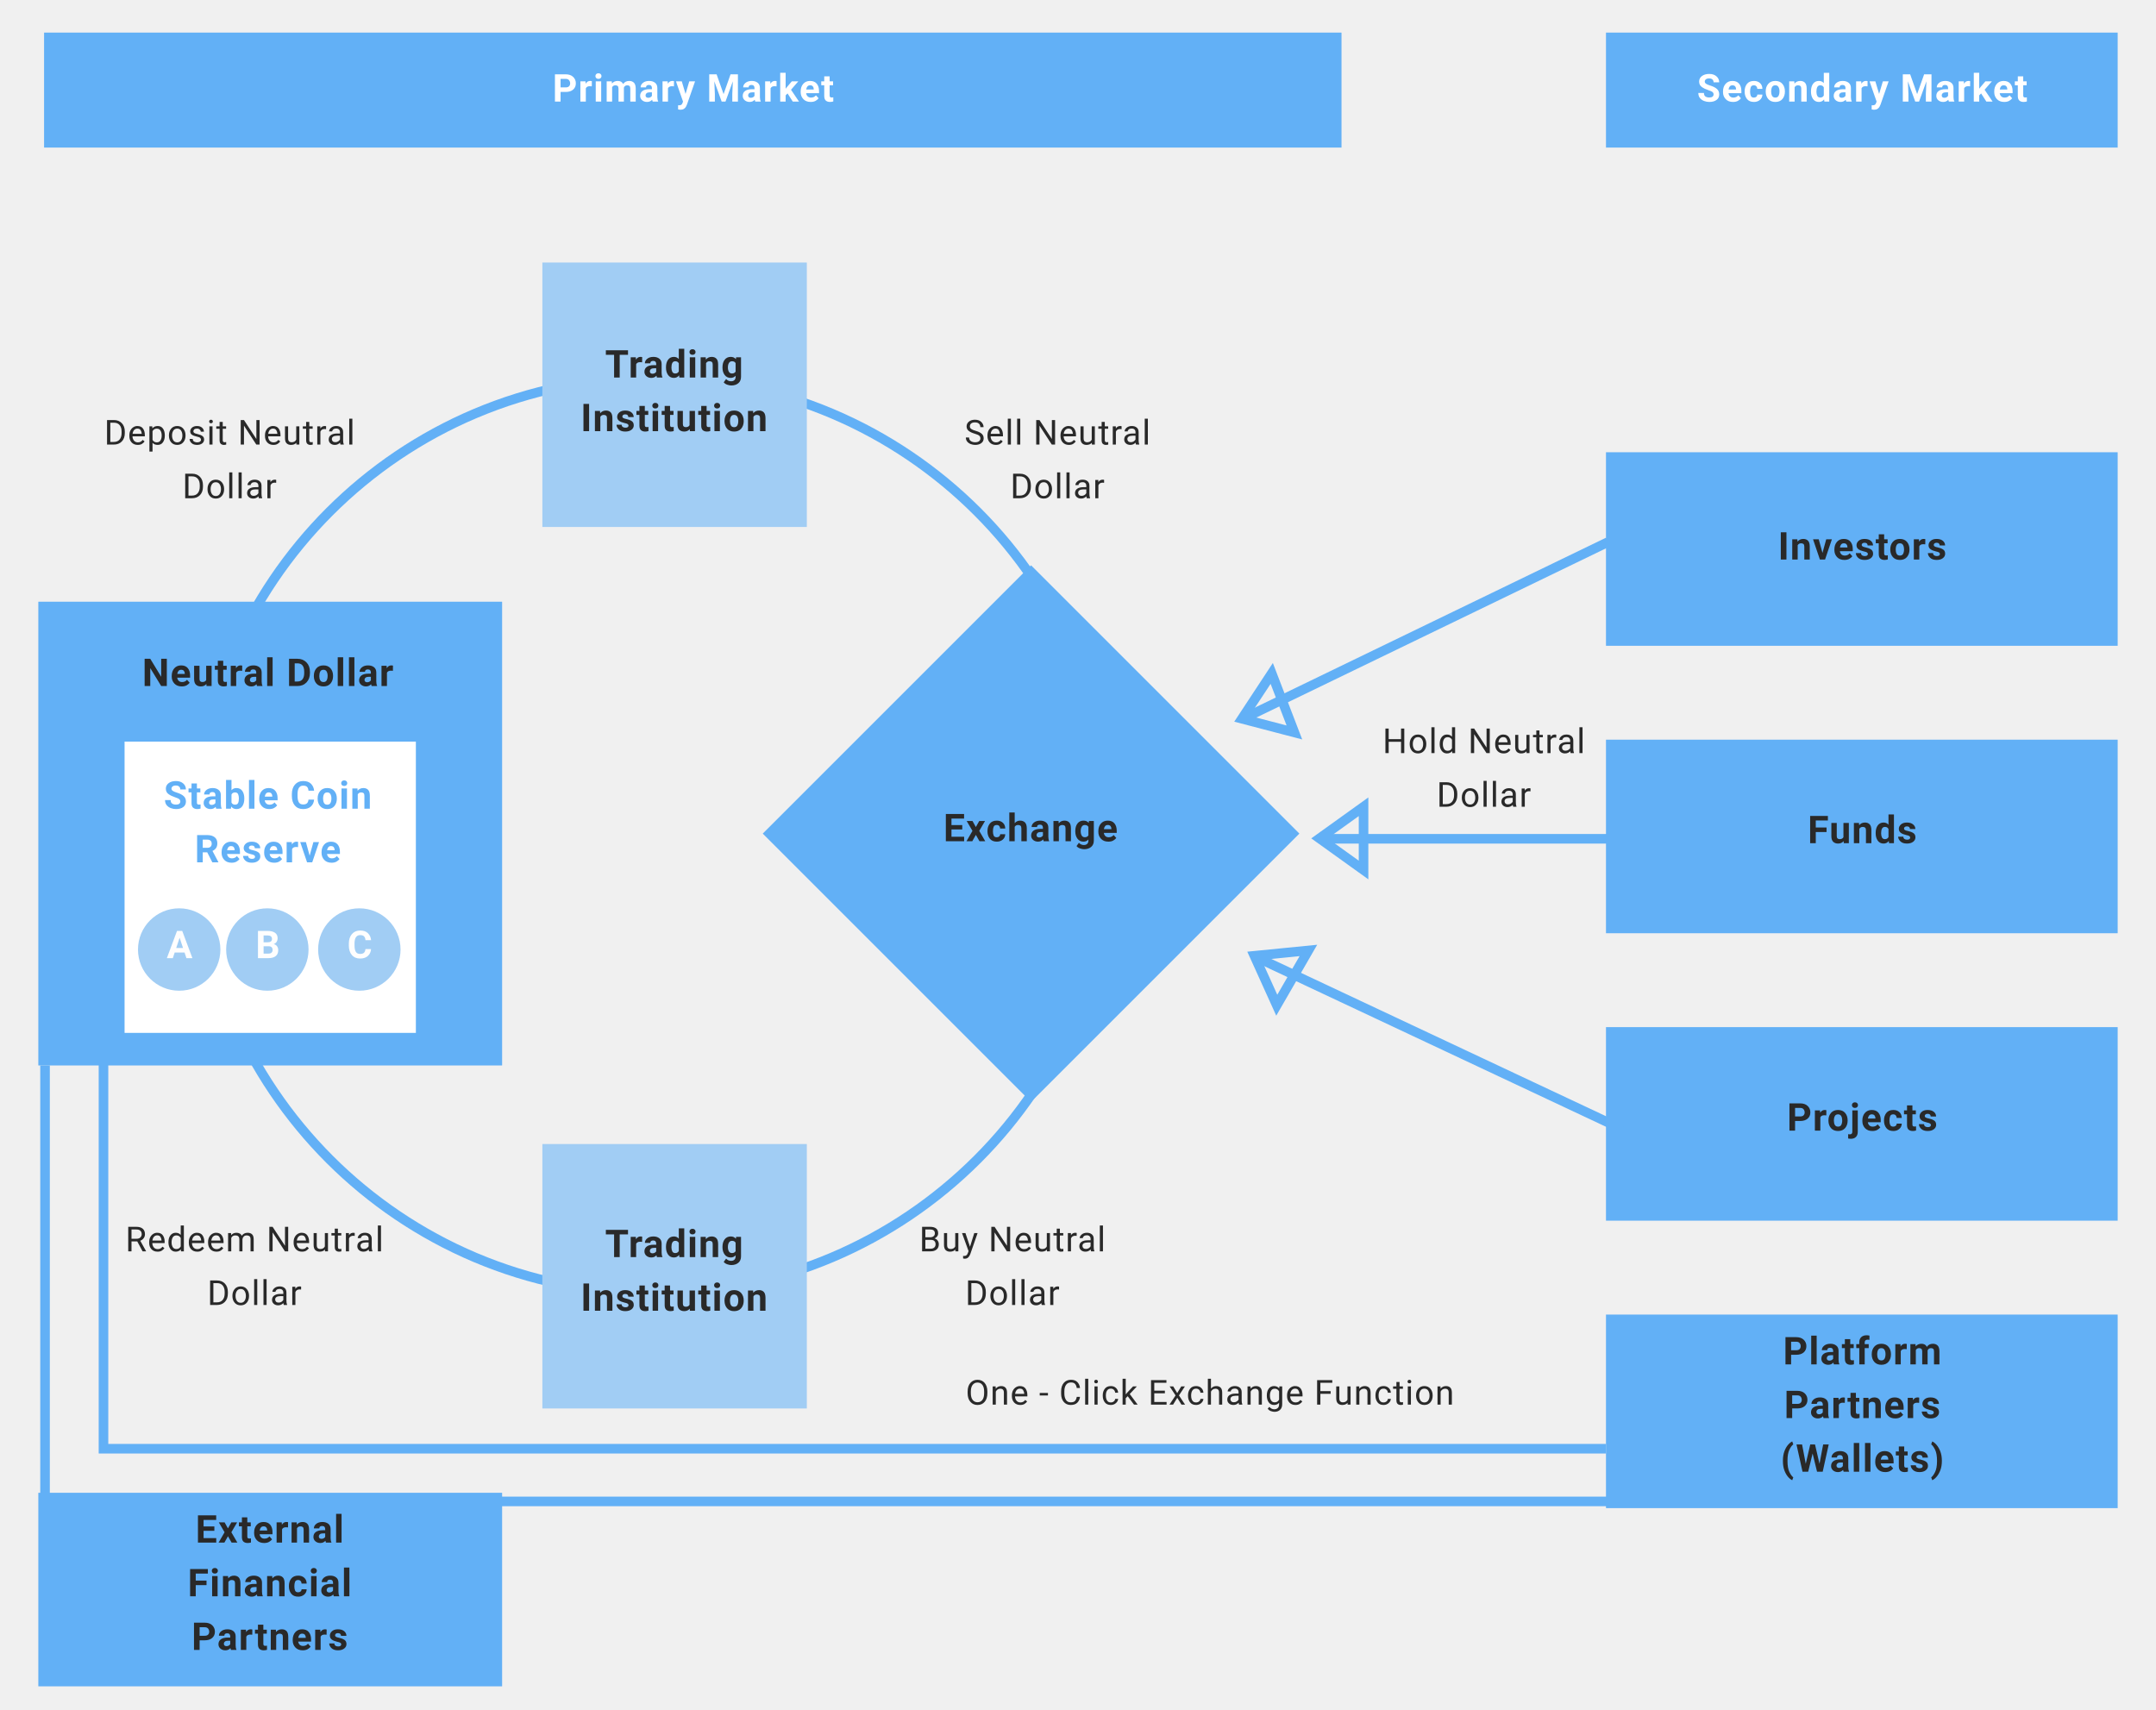
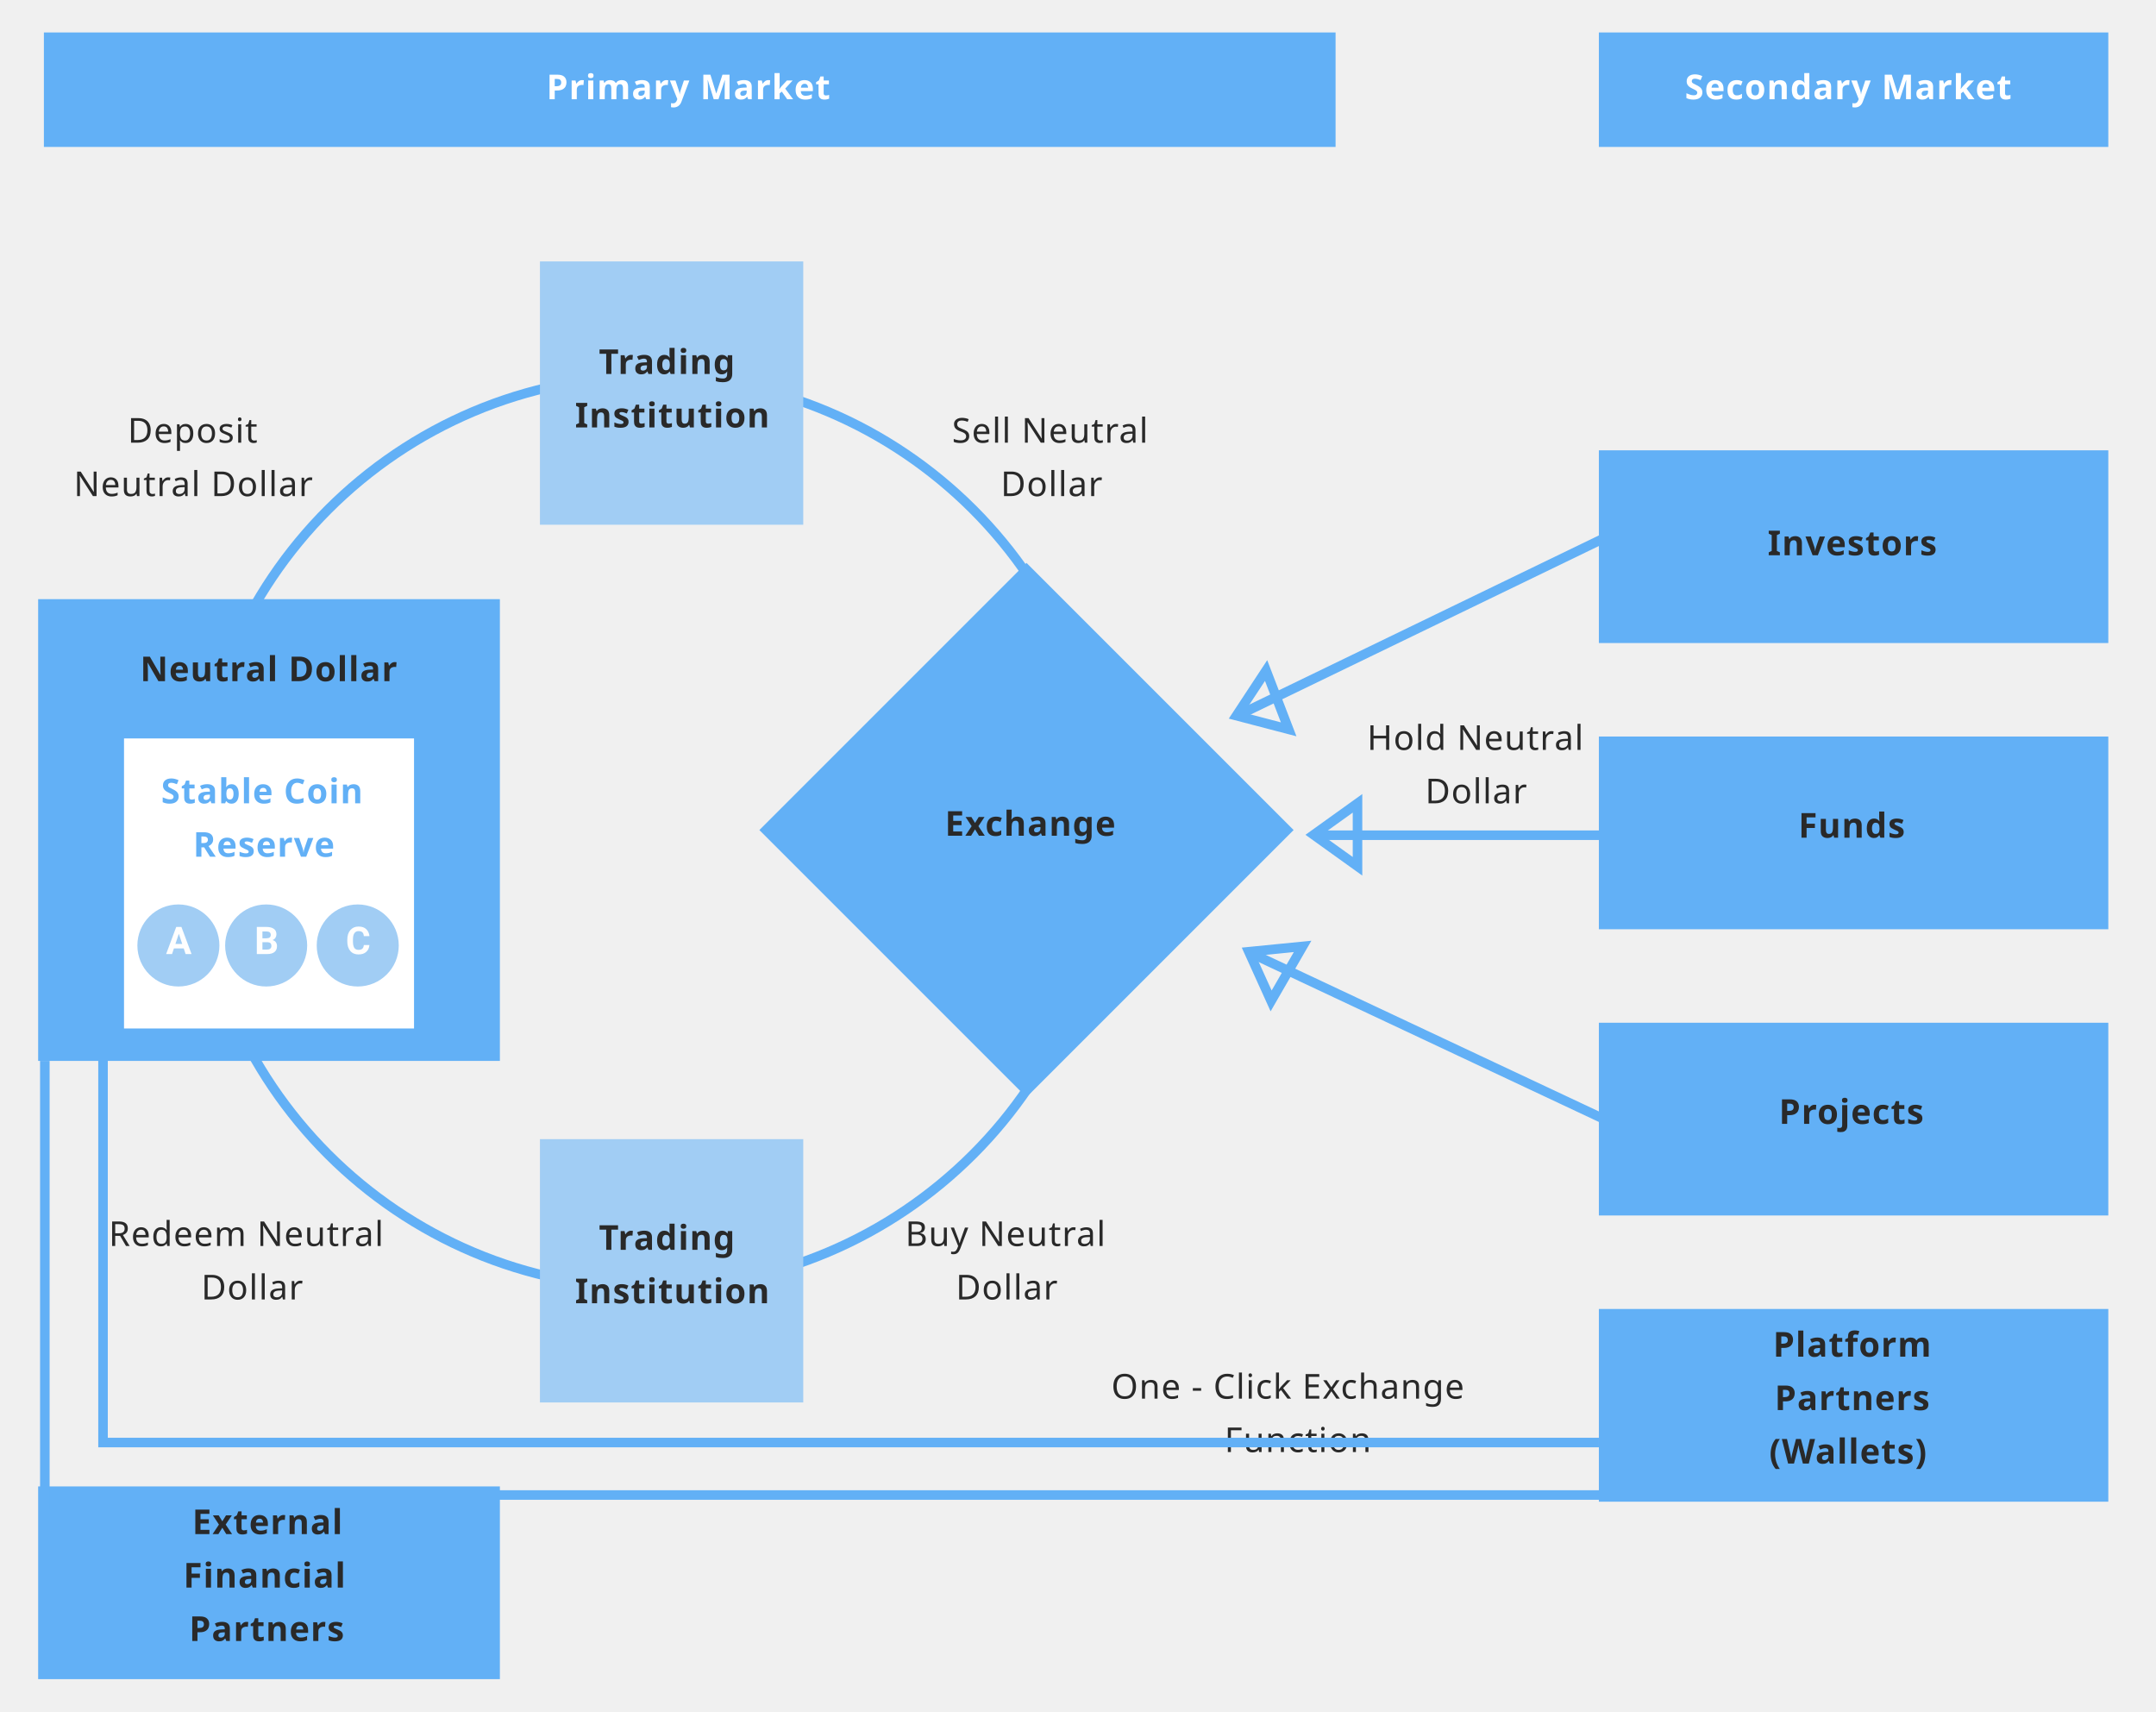
- <svg xmlns="http://www.w3.org/2000/svg" width="1125px" height="892px" viewBox="0 0 1125 892" version="1.1">
-   <g id="Desktop-HD-Copy-2" stroke="none" stroke-width="1" fill="none" fill-rule="evenodd">
+ <svg xmlns="http://www.w3.org/2000/svg" width="1130px" height="897px" viewBox="0 0 1130 897" version="1.1">
+   <g id="Desktop-HD-Copy-4" stroke="none" stroke-width="1" fill="none" fill-rule="evenodd">
    <g id="Group-20" transform="translate(-158, -373)">
      <g id="Group-18" transform="translate(178, 390)">
        <circle id="Oval" stroke="#62B0F6" stroke-width="5" fill-rule="nonzero" cx="321" cy="419" r="239" />
        <rect id="Rectangle" fill="#A1CDF4" fill-rule="nonzero" x="263" y="120" width="138" height="138" />
        <rect id="Rectangle-Copy-6" fill="#A1CDF4" fill-rule="nonzero" x="263" y="580" width="138" height="138" />
        <rect id="Rectangle-Copy-13" fill="#62B0F6" fill-rule="nonzero" x="0" y="297" width="242" height="242" />
        <rect id="Rectangle-Copy-15" fill="#FFFFFF" fill-rule="nonzero" x="45" y="370" width="152" height="152" />
        <rect id="Rectangle-Copy-14" fill="#62B0F6" fill-rule="nonzero" transform="translate(518.0071, 418.0071) rotate(-315) translate(-518.0071, -418.0071) " x="419.007" y="319.007" width="198" height="198" />
-         <text id="Header_Body-text1-Copy-3" font-family="Roboto-Bold, Roboto" font-size="20" font-weight="bold" line-spacing="28" letter-spacing="0.556" fill="#292929">
-           <tspan x="295.729" y="180">Trading </tspan>
-           <tspan x="282.997" y="208">Institution</tspan>
+         <text id="Header_Body-text1-Copy-3" font-family="Poppins-Bold, Poppins" font-size="18" font-weight="bold" line-spacing="28" letter-spacing="0.5" fill="#292929">
+           <tspan x="293.874" y="179">Trading </tspan>
+           <tspan x="281.352" y="207">Institution</tspan>
        </text>
-         <text id="Header_Body-text1-Copy-14" font-family="Roboto-Regular, Roboto" font-size="18" font-weight="normal" line-spacing="28" letter-spacing="0.5" fill="#292929">
-           <tspan x="483.262" y="215">Sell Neutral </tspan>
-           <tspan x="507.156" y="243">Dollar</tspan>
+         <text id="Header_Body-text1-Copy-14" font-family="Poppins-Regular, Poppins" font-size="18" font-weight="normal" line-spacing="28" letter-spacing="0.5" fill="#292929">
+           <tspan x="478.953" y="215">Sell Neutral </tspan>
+           <tspan x="504.472" y="243">Dollar</tspan>
        </text>
-         <text id="Header_Body-text1-Copy-22" font-family="Roboto-Regular, Roboto" font-size="18" font-weight="normal" line-spacing="28" letter-spacing="0.5" fill="#292929">
-           <tspan x="483.862" y="716">One - Click Exchange Function</tspan>
+         <text id="Header_Body-text1-Copy-22" font-family="Poppins-Regular, Poppins" font-size="18" font-weight="normal" line-spacing="28" letter-spacing="0.5" fill="#292929">
+           <tspan x="562.453" y="716">One - Click Exchange </tspan>
+           <tspan x="621.791" y="744">Function</tspan>
        </text>
-         <text id="Header_Body-text1-Copy-16" font-family="Roboto-Regular, Roboto" font-size="18" font-weight="normal" line-spacing="28" letter-spacing="0.5" fill="#292929">
-           <tspan x="34.371" y="215">Deposit Neutral </tspan>
-           <tspan x="75.156" y="243">Dollar</tspan>
+         <text id="Header_Body-text1-Copy-16" font-family="Poppins-Regular, Poppins" font-size="18" font-weight="normal" line-spacing="28" letter-spacing="0.5" fill="#292929">
+           <tspan x="46.935" y="215">Deposit </tspan>
+           <tspan x="18.669" y="243">Neutral Dollar</tspan>
        </text>
-         <text id="Header_Body-text1-Copy-17" font-family="Roboto-Regular, Roboto" font-size="18" font-weight="normal" line-spacing="28" letter-spacing="0.5" fill="#292929">
-           <tspan x="45.428" y="636">Redeem Neutral </tspan>
-           <tspan x="88.156" y="664">Dollar</tspan>
+         <text id="Header_Body-text1-Copy-17" font-family="Poppins-Regular, Poppins" font-size="18" font-weight="normal" line-spacing="28" letter-spacing="0.5" fill="#292929">
+           <tspan x="37.025" y="636">Redeem Neutral </tspan>
+           <tspan x="85.472" y="664">Dollar</tspan>
        </text>
-         <text id="Header_Body-text1-Copy-15" font-family="Roboto-Regular, Roboto" font-size="18" font-weight="normal" line-spacing="28" letter-spacing="0.5" fill="#292929">
-           <tspan x="459.665" y="636">Buy Neutral </tspan>
-           <tspan x="483.656" y="664">Dollar</tspan>
+         <text id="Header_Body-text1-Copy-15" font-family="Poppins-Regular, Poppins" font-size="18" font-weight="normal" line-spacing="28" letter-spacing="0.5" fill="#292929">
+           <tspan x="454.47" y="636">Buy Neutral </tspan>
+           <tspan x="480.972" y="664">Dollar</tspan>
        </text>
-         <text id="Header_Body-text1-Copy-24" font-family="Roboto-Regular, Roboto" font-size="18" font-weight="normal" line-spacing="28" letter-spacing="0.5" fill="#292929">
-           <tspan x="701.429" y="376">Hold Neutral</tspan>
-           <tspan x="729.656" y="404">Dollar</tspan>
+         <text id="Header_Body-text1-Copy-24" font-family="Poppins-Regular, Poppins" font-size="18" font-weight="normal" line-spacing="28" letter-spacing="0.5" fill="#292929">
+           <tspan x="696.528" y="376">Hold Neutral</tspan>
+           <tspan x="726.972" y="404">Dollar</tspan>
        </text>
-         <text id="Header_Body-text1-Copy-5" font-family="Roboto-Bold, Roboto" font-size="20" font-weight="bold" line-spacing="28" letter-spacing="0.556" fill="#292929">
-           <tspan x="472.277" y="422">Exchange</tspan>
+         <text id="Header_Body-text1-Copy-5" font-family="Poppins-Bold, Poppins" font-size="18" font-weight="bold" line-spacing="28" letter-spacing="0.5" fill="#292929">
+           <tspan x="475.253" y="421">Exchange</tspan>
        </text>
-         <text id="Header_Body-text1-Copy-9" font-family="Roboto-Bold, Roboto" font-size="20" font-weight="bold" line-spacing="28" letter-spacing="0.556" fill="#292929">
-           <tspan x="54.202" y="341">Neutral Dollar</tspan>
+         <text id="Header_Body-text1-Copy-9" font-family="Poppins-Bold, Poppins" font-size="18" font-weight="bold" line-spacing="28" letter-spacing="0.5" fill="#292929">
+           <tspan x="53.465" y="340">Neutral Dollar</tspan>
        </text>
-         <text id="Header_Body-text1-Copy-10" font-family="Roboto-Bold, Roboto" font-size="20" font-weight="bold" line-spacing="28" letter-spacing="0.556" fill="#62B0F6">
-           <tspan x="65.431" y="405">Stable Coin </tspan>
-           <tspan x="81.591" y="433">Reserve</tspan>
+         <text id="Header_Body-text1-Copy-10" font-family="Poppins-Bold, Poppins" font-size="18" font-weight="bold" line-spacing="28" letter-spacing="0.5" fill="#62B0F6">
+           <tspan x="64.44" y="404">Stable Coin </tspan>
+           <tspan x="81.215" y="432">Reserve</tspan>
        </text>
-         <text id="Header_Body-text1-Copy-4" font-family="Roboto-Bold, Roboto" font-size="20" font-weight="bold" line-spacing="28" letter-spacing="0.556" fill="#292929">
-           <tspan x="295.729" y="639">Trading </tspan>
-           <tspan x="282.997" y="667">Institution</tspan>
+         <text id="Header_Body-text1-Copy-4" font-family="Poppins-Bold, Poppins" font-size="18" font-weight="bold" line-spacing="28" letter-spacing="0.5" fill="#292929">
+           <tspan x="293.874" y="638">Trading </tspan>
+           <tspan x="281.352" y="666">Institution</tspan>
        </text>
        <circle id="Oval" fill="#A1CDF4" fill-rule="nonzero" cx="73.5" cy="478.5" r="21.5" />
        <circle id="Oval-Copy" fill="#A1CDF4" fill-rule="nonzero" cx="119.5" cy="478.5" r="21.5" />
        <circle id="Oval-Copy-2" fill="#A1CDF4" fill-rule="nonzero" cx="167.5" cy="478.5" r="21.5" />
        <text id="Header_Body-text1-Copy-11" font-family="Roboto-Bold, Roboto" font-size="20" font-weight="bold" line-spacing="28" letter-spacing="0.556" fill="#FEFEFE">
          <tspan x="66.994" y="483">A</tspan>
        </text>
        <text id="Header_Body-text1-Copy-12" font-family="Roboto-Bold, Roboto" font-size="20" font-weight="bold" line-spacing="28" letter-spacing="0.556" fill="#FEFEFE">
          <tspan x="113.34" y="483">B</tspan>
        </text>
        <text id="Header_Body-text1-Copy-13" font-family="Roboto-Bold, Roboto" font-size="20" font-weight="bold" line-spacing="28" letter-spacing="0.556" fill="#FEFEFE">
          <tspan x="161.179" y="483">C</tspan>
        </text>
        <g id="Group-8" transform="translate(818, 219)">
          <rect id="Rectangle" fill="#62B0F6" fill-rule="nonzero" x="0" y="0" width="267" height="101" />
-           <text id="Header_Body-text1-Copy-18" font-family="Roboto-Bold, Roboto" font-size="20" font-weight="bold" line-spacing="28" letter-spacing="0.556" fill="#292929">
-             <tspan x="89.771" y="56">Investors</tspan>
+           <text id="Header_Body-text1-Copy-18" font-family="Poppins-Bold, Poppins" font-size="18" font-weight="bold" line-spacing="28" letter-spacing="0.5" fill="#292929">
+             <tspan x="88.442" y="55">Investors</tspan>
          </text>
        </g>
        <g id="Group-8-Copy" transform="translate(818, 0)">
          <rect id="Rectangle" fill="#62B0F6" fill-rule="nonzero" x="0" y="0.008" width="267" height="60" />
-           <text id="Header_Body-text1-Copy-18" font-family="Roboto-Bold, Roboto" font-size="20" font-weight="bold" line-spacing="28" letter-spacing="0.556" fill="#FFFFFF">
-             <tspan x="47.495" y="36">Secondary Market</tspan>
+           <text id="Header_Body-text1-Copy-18" font-family="Poppins-Bold, Poppins" font-size="18" font-weight="bold" line-spacing="28" letter-spacing="0.5" fill="#FFFFFF">
+             <tspan x="45.049" y="35">Secondary Market</tspan>
          </text>
        </g>
        <g id="Group-8-Copy-2" transform="translate(3, 0)">
          <rect id="Rectangle" fill="#62B0F6" fill-rule="nonzero" x="0" y="0.008" width="677" height="60" />
-           <text id="Header_Body-text1-Copy-18" font-family="Roboto-Bold, Roboto" font-size="20" font-weight="bold" line-spacing="28" letter-spacing="0.556" fill="#FFFFFF">
-             <tspan x="265.302" y="36">Primary Market</tspan>
+           <text id="Header_Body-text1-Copy-18" font-family="Poppins-Bold, Poppins" font-size="18" font-weight="bold" line-spacing="28" letter-spacing="0.5" fill="#FFFFFF">
+             <tspan x="263.401" y="35">Primary Market</tspan>
          </text>
        </g>
        <g id="Group-11" transform="translate(818, 369)">
          <rect id="Rectangle-Copy-5" fill="#62B0F6" fill-rule="nonzero" x="0" y="0" width="267" height="101" />
-           <text id="Header_Body-text1-Copy-19" font-family="Roboto-Bold, Roboto" font-size="20" font-weight="bold" line-spacing="28" letter-spacing="0.556" fill="#292929">
-             <tspan x="105.267" y="54">Funds</tspan>
+           <text id="Header_Body-text1-Copy-19" font-family="Poppins-Bold, Poppins" font-size="18" font-weight="bold" line-spacing="28" letter-spacing="0.5" fill="#292929">
+             <tspan x="104.571" y="53">Funds</tspan>
          </text>
        </g>
        <g id="Group-13" transform="translate(818, 519)">
          <rect id="Rectangle-Copy-16" fill="#62B0F6" fill-rule="nonzero" x="0" y="0" width="267" height="101" />
-           <text id="Header_Body-text1-Copy-20" font-family="Roboto-Bold, Roboto" font-size="20" font-weight="bold" line-spacing="28" letter-spacing="0.556" fill="#292929">
-             <tspan x="94.463" y="54">Projects</tspan>
+           <text id="Header_Body-text1-Copy-20" font-family="Poppins-Bold, Poppins" font-size="18" font-weight="bold" line-spacing="28" letter-spacing="0.5" fill="#292929">
+             <tspan x="94.353" y="53">Projects</tspan>
          </text>
        </g>
        <g id="Group-16" transform="translate(818, 669)">
          <rect id="Rectangle-Copy-17" fill="#62B0F6" fill-rule="nonzero" x="0" y="0" width="267" height="101" />
-           <text id="Header_Body-text1-Copy-21" font-family="Roboto-Bold, Roboto" font-size="20" font-weight="bold" line-spacing="28" letter-spacing="0.556" fill="#292929">
-             <tspan x="92.393" y="26">Platform </tspan>
-             <tspan x="92.955" y="54">Partners</tspan>
-             <tspan x="91.104" y="82">(Wallets)</tspan>
+           <text id="Header_Body-text1-Copy-21" font-family="Poppins-Bold, Poppins" font-size="18" font-weight="bold" line-spacing="28" letter-spacing="0.5" fill="#292929">
+             <tspan x="91.268" y="25">Platform </tspan>
+             <tspan x="92.139" y="53">Partners</tspan>
+             <tspan x="89.297" y="81">(Wallets)</tspan>
          </text>
        </g>
        <g id="Group-16-Copy" transform="translate(0, 762)">
          <rect id="Rectangle-Copy-17" fill="#62B0F6" fill-rule="nonzero" x="0" y="0" width="242" height="101" />
-           <text id="Header_Body-text1-Copy-21" font-family="Roboto-Bold, Roboto" font-size="20" font-weight="bold" line-spacing="28" letter-spacing="0.556" fill="#292929">
-             <tspan x="82.026" y="26">External</tspan>
-             <tspan x="77.935" y="54">Financial</tspan>
-             <tspan x="79.96" y="82">Partners</tspan>
+           <text id="Header_Body-text1-Copy-21" font-family="Poppins-Bold, Poppins" font-size="18" font-weight="bold" line-spacing="28" letter-spacing="0.5" fill="#292929">
+             <tspan x="80.747" y="25">External</tspan>
+             <tspan x="76.114" y="53">Financial</tspan>
+             <tspan x="79.145" y="81">Partners</tspan>
          </text>
        </g>
        <path d="M3.5,539 L3.5,774" id="Path-4" stroke="#62B0F6" stroke-width="5" fill-rule="nonzero" />
        <polyline id="Path-7" stroke="#62B0F6" stroke-width="5" fill-rule="nonzero" points="34 532 34 739 818 739" />
        <path d="M240,766.5 L840,766.5" id="Path-8" stroke="#62B0F6" stroke-width="5" fill-rule="nonzero" />
        <g id="Group-17" transform="translate(667, 404)" fill-rule="nonzero" stroke="#62B0F6" stroke-width="5">
          <path d="M151.832,16.724 L1.5,16.724" id="Path-9" stroke-linejoin="round" />
          <polygon id="Triangle" transform="translate(13, 16.5) rotate(-90) translate(-13, -16.5) " points="13 5 29.5 28 -3.5 28" />
        </g>
        <g id="Group-17-Copy" transform="translate(725.9817, 533.4054) rotate(-330) translate(-725.9817, -533.4054) translate(619.4817, 515.9054)" fill-rule="nonzero" stroke="#62B0F6" stroke-width="5">
          <path d="M212.965,0.866 L1.5,18.724" id="Path-9" stroke-linejoin="round" />
          <polygon id="Triangle" transform="translate(13, 18.5) rotate(-90) translate(-13, -18.5) " points="13 7 29.5 30 -3.5 30" />
        </g>
        <g id="Group-17-Copy-2" transform="translate(725.6978, 319.5038) rotate(-381) translate(-725.6978, -319.5038) translate(619.1978, 302.0038)" fill-rule="nonzero" stroke="#62B0F6" stroke-width="5">
          <path d="M212.965,0.866 L1.5,18.724" id="Path-9" stroke-linejoin="round" />
          <polygon id="Triangle" transform="translate(13, 18.5) rotate(-90) translate(-13, -18.5) " points="13 7 29.5 30 -3.5 30" />
        </g>
      </g>
    </g>
  </g>
</svg>
